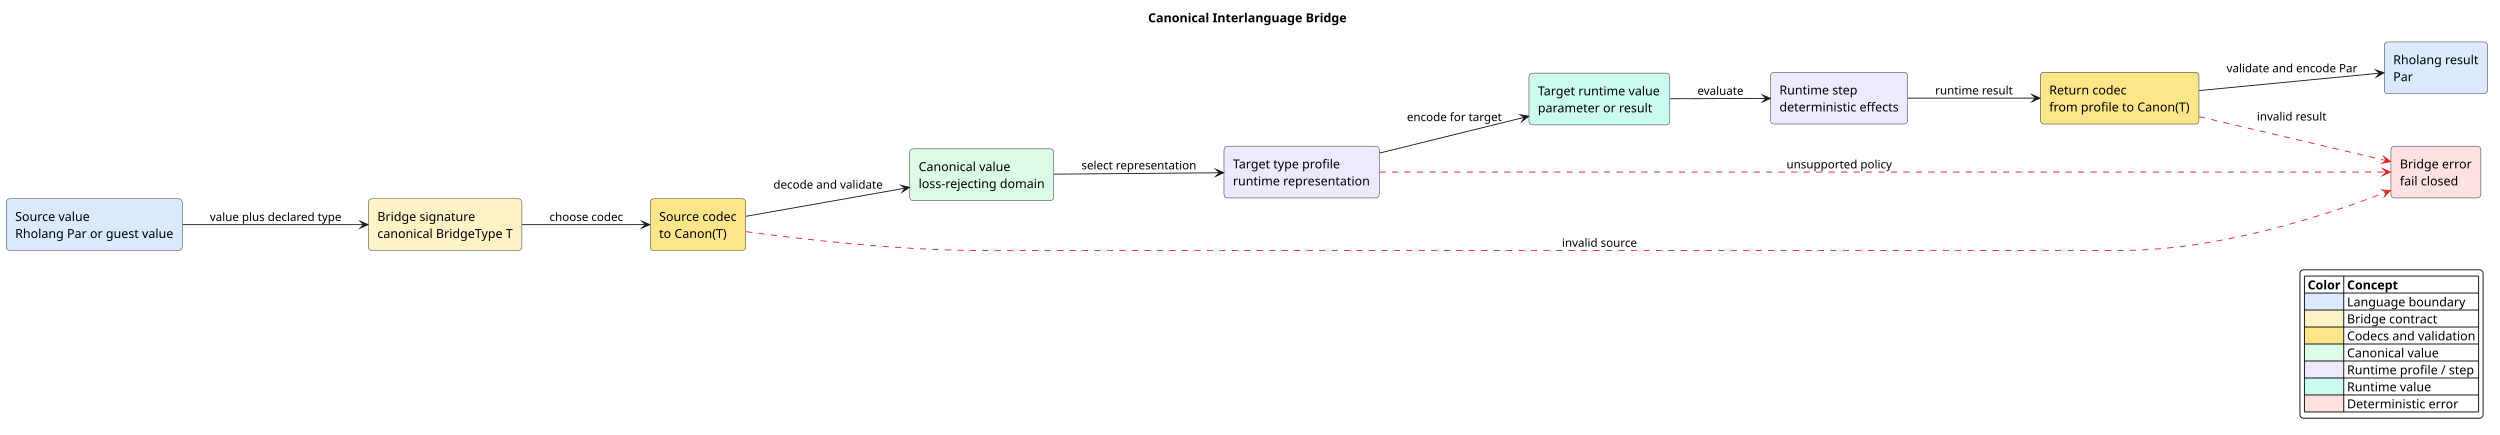
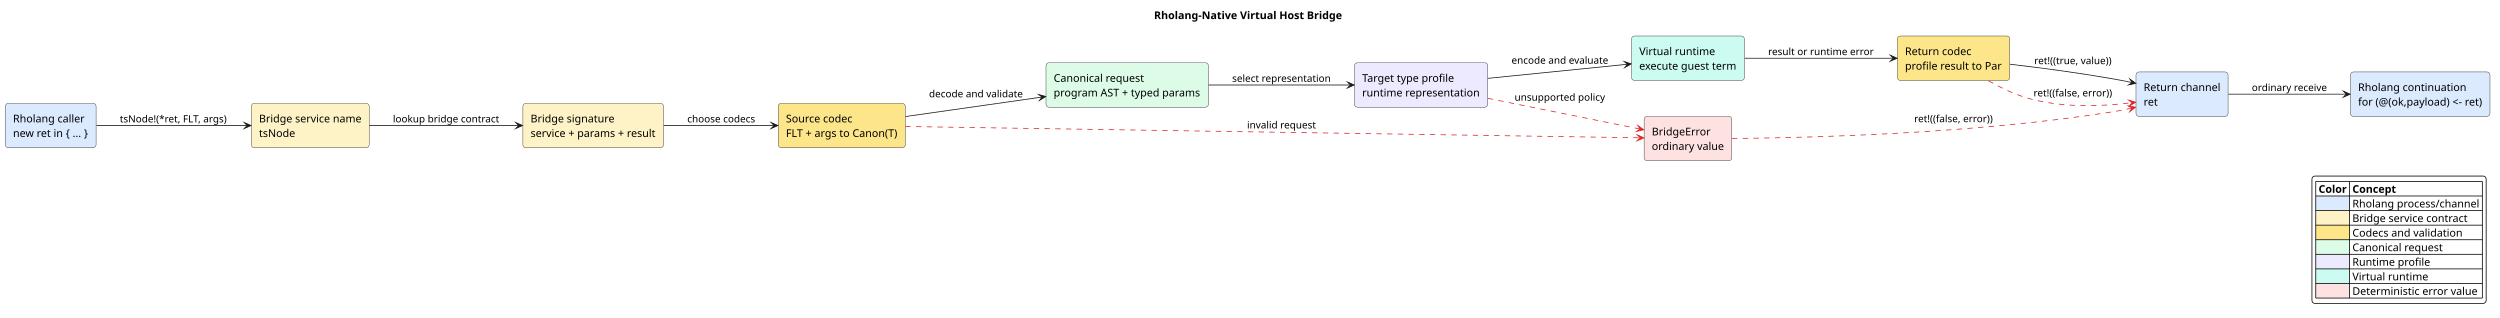
- <svg xmlns="http://www.w3.org/2000/svg" contentStyleType="text/css" data-diagram-type="DESCRIPTION" height="488px" preserveAspectRatio="none" style="width:2806px;height:488px;background:#FFFFFF;" version="1.1" viewBox="0 0 2806 488" width="2806px" zoomAndPan="magnify">
+ <svg xmlns="http://www.w3.org/2000/svg" contentStyleType="text/css" data-diagram-type="DESCRIPTION" height="415px" preserveAspectRatio="none" style="width:3269px;height:415px;background:#FFFFFF;" version="1.1" viewBox="0 0 3269 415" width="3269px" zoomAndPan="magnify">
  <defs />
  <g>
    <g class="title" data-source-line="1">
-       <text fill="#000000" font-family="sans-serif" font-size="14" font-weight="700" lengthAdjust="spacing" textLength="221.815" x="1288.597" y="24.966">Canonical Interlanguage Bridge</text>
+       <text fill="#000000" font-family="sans-serif" font-size="14" font-weight="700" lengthAdjust="spacing" textLength="244.971" x="1508.964" y="24.966">Rholang-Native Virtual Host Bridge</text>
    </g>
-     <g class="entity" data-qualified-name="Source" data-source-line="8" id="ent0001">
-       <rect fill="#DBEAFE" height="58.136" rx="4" ry="4" style="stroke:#181818;stroke-width:0.5;" width="197.519" x="7" y="223.068" />
-       <text fill="#000000" font-family="sans-serif" font-size="14" lengthAdjust="spacing" textLength="83.972" x="17" y="248.034">Source value</text>
-       <text fill="#000000" font-family="sans-serif" font-size="14" lengthAdjust="spacing" textLength="177.519" x="17" y="267.102">Rholang Par or guest value</text>
+     <g class="entity" data-qualified-name="Caller" data-source-line="8" id="ent0001">
+       <rect fill="#DBEAFE" height="58.136" rx="4" ry="4" style="stroke:#181818;stroke-width:0.5;" width="118.644" x="7" y="135.068" />
+       <text fill="#000000" font-family="sans-serif" font-size="14" lengthAdjust="spacing" textLength="93.674" x="17" y="160.034">Rholang caller</text>
+       <text fill="#000000" font-family="sans-serif" font-size="14" lengthAdjust="spacing" textLength="98.644" x="17" y="179.102">new ret in { ... }</text>
    </g>
-     <g class="entity" data-qualified-name="Sig" data-source-line="9" id="ent0002">
-       <rect fill="#FEF3C7" height="58.136" rx="4" ry="4" style="stroke:#181818;stroke-width:0.5;" width="172.249" x="413.52" y="223.068" />
-       <text fill="#000000" font-family="sans-serif" font-size="14" lengthAdjust="spacing" textLength="110.068" x="423.52" y="248.034">Bridge signature</text>
-       <text fill="#000000" font-family="sans-serif" font-size="14" lengthAdjust="spacing" textLength="152.249" x="423.52" y="267.102">canonical BridgeType T</text>
+     <g class="entity" data-qualified-name="Service" data-source-line="9" id="ent0002">
+       <rect fill="#FEF3C7" height="58.136" rx="4" ry="4" style="stroke:#181818;stroke-width:0.5;" width="154.106" x="328.64" y="135.068" />
+       <text fill="#000000" font-family="sans-serif" font-size="14" lengthAdjust="spacing" textLength="134.106" x="338.64" y="160.034">Bridge service name</text>
+       <text fill="#000000" font-family="sans-serif" font-size="14" lengthAdjust="spacing" textLength="47.376" x="338.64" y="179.102">tsNode</text>
    </g>
-     <g class="entity" data-qualified-name="Decode" data-source-line="10" id="ent0003">
-       <rect fill="#FDE68A" height="58.136" rx="4" ry="4" style="stroke:#181818;stroke-width:0.5;" width="107.262" x="729.77" y="223.068" />
-       <text fill="#000000" font-family="sans-serif" font-size="14" lengthAdjust="spacing" textLength="87.262" x="739.77" y="248.034">Source codec</text>
-       <text fill="#000000" font-family="sans-serif" font-size="14" lengthAdjust="spacing" textLength="75.824" x="739.77" y="267.102">to Canon(T)</text>
+     <g class="entity" data-qualified-name="Sig" data-source-line="10" id="ent0003">
+       <rect fill="#FEF3C7" height="58.136" rx="4" ry="4" style="stroke:#181818;stroke-width:0.5;" width="183.897" x="683.75" y="135.068" />
+       <text fill="#000000" font-family="sans-serif" font-size="14" lengthAdjust="spacing" textLength="110.068" x="693.75" y="160.034">Bridge signature</text>
+       <text fill="#000000" font-family="sans-serif" font-size="14" lengthAdjust="spacing" textLength="163.897" x="693.75" y="179.102">service + params + result</text>
    </g>
-     <g class="entity" data-qualified-name="Canon" data-source-line="11" id="ent0004">
-       <rect fill="#DCFCE7" height="58.136" rx="4" ry="4" style="stroke:#181818;stroke-width:0.5;" width="161.763" x="1021.03" y="167.068" />
-       <text fill="#000000" font-family="sans-serif" font-size="14" lengthAdjust="spacing" textLength="103.04" x="1031.03" y="192.034">Canonical value</text>
-       <text fill="#000000" font-family="sans-serif" font-size="14" lengthAdjust="spacing" textLength="141.763" x="1031.03" y="211.102">loss-rejecting domain</text>
+     <g class="entity" data-qualified-name="Decode" data-source-line="11" id="ent0004">
+       <rect fill="#FDE68A" height="58.136" rx="4" ry="4" style="stroke:#181818;stroke-width:0.5;" width="166.089" x="1017.65" y="135.068" />
+       <text fill="#000000" font-family="sans-serif" font-size="14" lengthAdjust="spacing" textLength="87.262" x="1027.65" y="160.034">Source codec</text>
+       <text fill="#000000" font-family="sans-serif" font-size="14" lengthAdjust="spacing" textLength="146.089" x="1027.65" y="179.102">FLT + args to Canon(T)</text>
    </g>
-     <g class="entity" data-qualified-name="Profile" data-source-line="12" id="ent0005">
-       <rect fill="#EDE9FE" height="58.136" rx="4" ry="4" style="stroke:#181818;stroke-width:0.5;" width="174.293" x="1373.79" y="164.068" />
-       <text fill="#000000" font-family="sans-serif" font-size="14" lengthAdjust="spacing" textLength="121.757" x="1383.79" y="189.034">Target type profile</text>
-       <text fill="#000000" font-family="sans-serif" font-size="14" lengthAdjust="spacing" textLength="154.293" x="1383.79" y="208.102">runtime representation</text>
+     <g class="entity" data-qualified-name="Canon" data-source-line="12" id="ent0005">
+       <rect fill="#DCFCE7" height="58.136" rx="4" ry="4" style="stroke:#181818;stroke-width:0.5;" width="212.387" x="1367.74" y="82.068" />
+       <text fill="#000000" font-family="sans-serif" font-size="14" lengthAdjust="spacing" textLength="118.51" x="1377.74" y="107.034">Canonical request</text>
+       <text fill="#000000" font-family="sans-serif" font-size="14" lengthAdjust="spacing" textLength="192.387" x="1377.74" y="126.102">program AST + typed params</text>
    </g>
-     <g class="entity" data-qualified-name="Runtime" data-source-line="13" id="ent0006">
-       <rect fill="#CCFBF1" height="58.136" rx="4" ry="4" style="stroke:#181818;stroke-width:0.5;" width="158.124" x="1716.09" y="82.068" />
-       <text fill="#000000" font-family="sans-serif" font-size="14" lengthAdjust="spacing" textLength="138.124" x="1726.09" y="107.034">Target runtime value</text>
-       <text fill="#000000" font-family="sans-serif" font-size="14" lengthAdjust="spacing" textLength="129.052" x="1726.09" y="126.102">parameter or result</text>
+     <g class="entity" data-qualified-name="Profile" data-source-line="13" id="ent0006">
+       <rect fill="#EDE9FE" height="58.136" rx="4" ry="4" style="stroke:#181818;stroke-width:0.5;" width="174.293" x="1771.12" y="82.068" />
+       <text fill="#000000" font-family="sans-serif" font-size="14" lengthAdjust="spacing" textLength="121.757" x="1781.12" y="107.034">Target type profile</text>
+       <text fill="#000000" font-family="sans-serif" font-size="14" lengthAdjust="spacing" textLength="154.293" x="1781.12" y="126.102">runtime representation</text>
    </g>
-     <g class="entity" data-qualified-name="Step" data-source-line="14" id="ent0007">
-       <rect fill="#EDE9FE" height="58.136" rx="4" ry="4" style="stroke:#181818;stroke-width:0.5;" width="153.839" x="1987.21" y="81.068" />
-       <text fill="#000000" font-family="sans-serif" font-size="14" lengthAdjust="spacing" textLength="87.57" x="1997.21" y="106.034">Runtime step</text>
-       <text fill="#000000" font-family="sans-serif" font-size="14" lengthAdjust="spacing" textLength="133.839" x="1997.21" y="125.102">deterministic effects</text>
+     <g class="entity" data-qualified-name="Runtime" data-source-line="14" id="ent0007">
+       <rect fill="#CCFBF1" height="58.136" rx="4" ry="4" style="stroke:#181818;stroke-width:0.5;" width="147.54" x="2133.42" y="47.068" />
+       <text fill="#000000" font-family="sans-serif" font-size="14" lengthAdjust="spacing" textLength="99.344" x="2143.42" y="72.034">Virtual runtime</text>
+       <text fill="#000000" font-family="sans-serif" font-size="14" lengthAdjust="spacing" textLength="127.54" x="2143.42" y="91.102">execute guest term</text>
    </g>
    <g class="entity" data-qualified-name="ReturnCodec" data-source-line="15" id="ent0008">
-       <rect fill="#FDE68A" height="58.136" rx="4" ry="4" style="stroke:#181818;stroke-width:0.5;" width="178.059" x="2290.05" y="81.068" />
-       <text fill="#000000" font-family="sans-serif" font-size="14" lengthAdjust="spacing" textLength="86.8" x="2300.05" y="106.034">Return codec</text>
-       <text fill="#000000" font-family="sans-serif" font-size="14" lengthAdjust="spacing" textLength="158.059" x="2300.05" y="125.102">from profile to Canon(T)</text>
+       <rect fill="#FDE68A" height="58.136" rx="4" ry="4" style="stroke:#181818;stroke-width:0.5;" width="147.049" x="2480.96" y="47.068" />
+       <text fill="#000000" font-family="sans-serif" font-size="14" lengthAdjust="spacing" textLength="86.8" x="2490.96" y="72.034">Return codec</text>
+       <text fill="#000000" font-family="sans-serif" font-size="14" lengthAdjust="spacing" textLength="127.049" x="2490.96" y="91.102">profile result to Par</text>
    </g>
-     <g class="entity" data-qualified-name="Result" data-source-line="16" id="ent0009">
-       <rect fill="#DBEAFE" height="58.136" rx="4" ry="4" style="stroke:#181818;stroke-width:0.5;" width="115.9" x="2676.11" y="47.068" />
-       <text fill="#000000" font-family="sans-serif" font-size="14" lengthAdjust="spacing" textLength="95.9" x="2686.11" y="72.034">Rholang result</text>
-       <text fill="#000000" font-family="sans-serif" font-size="14" lengthAdjust="spacing" textLength="22.106" x="2686.11" y="91.102">Par</text>
+     <g class="entity" data-qualified-name="Ret" data-source-line="16" id="ent0009">
+       <rect fill="#DBEAFE" height="58.136" rx="4" ry="4" style="stroke:#181818;stroke-width:0.5;" width="120.422" x="2793.01" y="94.068" />
+       <text fill="#000000" font-family="sans-serif" font-size="14" lengthAdjust="spacing" textLength="100.422" x="2803.01" y="119.034">Return channel</text>
+       <text fill="#000000" font-family="sans-serif" font-size="14" lengthAdjust="spacing" textLength="18.732" x="2803.01" y="138.102">ret</text>
    </g>
-     <g class="entity" data-qualified-name="Error" data-source-line="17" id="ent0010">
-       <rect fill="#FEE2E2" height="58.136" rx="4" ry="4" style="stroke:#181818;stroke-width:0.5;" width="100.962" x="2683.58" y="164.068" />
-       <text fill="#000000" font-family="sans-serif" font-size="14" lengthAdjust="spacing" textLength="80.962" x="2693.58" y="189.034">Bridge error</text>
-       <text fill="#000000" font-family="sans-serif" font-size="14" lengthAdjust="spacing" textLength="65.548" x="2693.58" y="208.102">fail closed</text>
+     <g class="entity" data-qualified-name="Cont" data-source-line="17" id="ent0010">
+       <rect fill="#DBEAFE" height="58.136" rx="4" ry="4" style="stroke:#181818;stroke-width:0.5;" width="182.469" x="3073.43" y="94.068" />
+       <text fill="#000000" font-family="sans-serif" font-size="14" lengthAdjust="spacing" textLength="141.651" x="3083.43" y="119.034">Rholang continuation</text>
+       <text fill="#000000" font-family="sans-serif" font-size="14" lengthAdjust="spacing" textLength="162.469" x="3083.43" y="138.102">for (@(ok,payload) &lt;- ret)</text>
    </g>
-     <g class="link" data-entity-1="ent0001" data-entity-2="ent0002" data-link-type="dependency" data-source-line="19" id="lnk11">
-       <path d="M204.89,252.138 C268.94,252.138 346.74,252.138 408.1,252.138" fill="none" id="Source-to-Sig" style="stroke:#181818;stroke-width:1;" />
-       <polygon fill="#181818" points="413.1,252.138,404.1,248.138,408.1,252.138,404.1,256.138,413.1,252.138" style="stroke:#181818;stroke-width:1;stroke-linejoin:miter;stroke-miterlimit:10;" />
-       <text fill="#000000" font-family="sans-serif" font-size="13" lengthAdjust="spacing" textLength="147.927" x="235.52" y="248.035">value plus declared type</text>
+     <g class="entity" data-qualified-name="Error" data-source-line="18" id="ent0011">
+       <rect fill="#FEE2E2" height="58.136" rx="4" ry="4" style="stroke:#181818;stroke-width:0.5;" width="114.668" x="2149.85" y="152.068" />
+       <text fill="#000000" font-family="sans-serif" font-size="14" lengthAdjust="spacing" textLength="77.21" x="2159.85" y="177.034">BridgeError</text>
+       <text fill="#000000" font-family="sans-serif" font-size="14" lengthAdjust="spacing" textLength="94.668" x="2159.85" y="196.102">ordinary value</text>
    </g>
-     <g class="link" data-entity-1="ent0002" data-entity-2="ent0003" data-link-type="dependency" data-source-line="20" id="lnk12">
-       <path d="M585.94,252.138 C632.59,252.138 683.92,252.138 724.28,252.138" fill="none" id="Sig-to-Decode" style="stroke:#181818;stroke-width:1;" />
-       <polygon fill="#181818" points="729.28,252.138,720.28,248.138,724.28,252.138,720.28,256.138,729.28,252.138" style="stroke:#181818;stroke-width:1;stroke-linejoin:miter;stroke-miterlimit:10;" />
-       <text fill="#000000" font-family="sans-serif" font-size="13" lengthAdjust="spacing" textLength="82.615" x="616.77" y="248.035">choose codec</text>
+     <g class="link" data-entity-1="ent0001" data-entity-2="ent0002" data-link-type="dependency" data-source-line="20" id="lnk12">
+       <path d="M126.09,164.138 C182.16,164.138 261.93,164.138 323.23,164.138" fill="none" id="Caller-to-Service" style="stroke:#181818;stroke-width:1;" />
+       <polygon fill="#181818" points="328.23,164.138,319.23,160.138,323.23,164.138,319.23,168.138,328.23,164.138" style="stroke:#181818;stroke-width:1;stroke-linejoin:miter;stroke-miterlimit:10;" />
+       <text fill="#000000" font-family="sans-serif" font-size="13" lengthAdjust="spacing" textLength="141.245" x="156.64" y="160.035">tsNode!(*ret, FLT, args)</text>
    </g>
-     <g class="link" data-entity-1="ent0003" data-entity-2="ent0004" data-link-type="dependency" data-source-line="21" id="lnk13">
-       <path d="M837.38,242.768 C887.44,233.908 958.317,221.369 1015.787,211.199" fill="none" id="Decode-to-Canon" style="stroke:#181818;stroke-width:1;" />
-       <polygon fill="#181818" points="1020.71,210.328,1011.151,207.957,1015.787,211.199,1012.545,215.835,1020.71,210.328" style="stroke:#181818;stroke-width:1;stroke-linejoin:miter;stroke-miterlimit:10;" />
-       <text fill="#000000" font-family="sans-serif" font-size="13" lengthAdjust="spacing" textLength="122.759" x="868.03" y="211.745">decode and validate</text>
+     <g class="link" data-entity-1="ent0002" data-entity-2="ent0003" data-link-type="dependency" data-source-line="21" id="lnk13">
+       <path d="M482.95,164.138 C541.16,164.138 616.58,164.138 678.25,164.138" fill="none" id="Service-to-Sig" style="stroke:#181818;stroke-width:1;" />
+       <polygon fill="#181818" points="683.25,164.138,674.25,160.138,678.25,164.138,674.25,168.138,683.25,164.138" style="stroke:#181818;stroke-width:1;stroke-linejoin:miter;stroke-miterlimit:10;" />
+       <text fill="#000000" font-family="sans-serif" font-size="13" lengthAdjust="spacing" textLength="139.282" x="513.75" y="160.035">lookup bridge contract</text>
    </g>
-     <g class="link" data-entity-1="ent0003" data-entity-2="ent0010" data-link-type="dependency" data-source-line="22" id="lnk14">
-       <path d="M837.47,259.988 C900.23,268.578 1007.93,281.138 1100.91,281.138 C1100.91,281.138 1100.91,281.138 2380.08,281.138 C2490.92,281.138 2611.014,241.576 2678.514,215.566" fill="none" id="Decode-to-Error" style="stroke:#DC2626;stroke-width:1;stroke-dasharray:7,7;" />
-       <polygon fill="#DC2626" points="2683.18,213.768,2673.344,213.272,2678.514,215.566,2676.22,220.737,2683.18,213.768" style="stroke:#DC2626;stroke-width:1;stroke-linejoin:miter;stroke-miterlimit:10;" />
-       <text fill="#000000" font-family="sans-serif" font-size="13" lengthAdjust="spacing" textLength="84.435" x="1753.15" y="277.035">invalid source</text>
+     <g class="link" data-entity-1="ent0003" data-entity-2="ent0004" data-link-type="dependency" data-source-line="22" id="lnk14">
+       <path d="M867.96,164.138 C914.88,164.138 966.62,164.138 1012.21,164.138" fill="none" id="Sig-to-Decode" style="stroke:#181818;stroke-width:1;" />
+       <polygon fill="#181818" points="1017.21,164.138,1008.21,160.138,1012.21,164.138,1008.21,168.138,1017.21,164.138" style="stroke:#181818;stroke-width:1;stroke-linejoin:miter;stroke-miterlimit:10;" />
+       <text fill="#000000" font-family="sans-serif" font-size="13" lengthAdjust="spacing" textLength="88.842" x="898.65" y="160.035">choose codecs</text>
    </g>
    <g class="link" data-entity-1="ent0004" data-entity-2="ent0005" data-link-type="dependency" data-source-line="23" id="lnk15">
-       <path d="M1183.04,195.468 C1239.68,194.988 1310.54,194.4 1368.53,193.91" fill="none" id="Canon-to-Profile" style="stroke:#181818;stroke-width:1;" />
-       <polygon fill="#181818" points="1373.53,193.868,1364.496,189.944,1368.53,193.91,1364.564,197.944,1373.53,193.868" style="stroke:#181818;stroke-width:1;stroke-linejoin:miter;stroke-miterlimit:10;" />
-       <text fill="#000000" font-family="sans-serif" font-size="13" lengthAdjust="spacing" textLength="129.48" x="1213.79" y="190.095">select representation</text>
+       <path d="M1184.08,152.378 C1238.13,144.658 1304.34,135.204 1362.51,126.904" fill="none" id="Decode-to-Canon" style="stroke:#181818;stroke-width:1;" />
+       <polygon fill="#181818" points="1367.46,126.198,1357.985,123.509,1362.51,126.904,1359.115,131.429,1367.46,126.198" style="stroke:#181818;stroke-width:1;stroke-linejoin:miter;stroke-miterlimit:10;" />
+       <text fill="#000000" font-family="sans-serif" font-size="13" lengthAdjust="spacing" textLength="122.759" x="1214.74" y="127.235">decode and validate</text>
    </g>
-     <g class="link" data-entity-1="ent0005" data-entity-2="ent0006" data-link-type="dependency" data-source-line="24" id="lnk16">
-       <path d="M1548.36,171.808 C1600.17,159.018 1660.686,144.087 1710.976,131.667" fill="none" id="Profile-to-Runtime" style="stroke:#181818;stroke-width:1;" />
-       <polygon fill="#181818" points="1715.83,130.468,1706.133,128.743,1710.976,131.667,1708.052,136.509,1715.83,130.468" style="stroke:#181818;stroke-width:1;stroke-linejoin:miter;stroke-miterlimit:10;" />
-       <text fill="#000000" font-family="sans-serif" font-size="13" lengthAdjust="spacing" textLength="106.639" x="1579.09" y="135.905">encode for target</text>
+     <g class="link" data-entity-1="ent0004" data-entity-2="ent0011" data-link-type="dependency" data-source-line="24" id="lnk16">
+       <path d="M1183.81,165.408 C1397.65,168.698 1962.781,177.391 2144.621,180.191" fill="none" id="Decode-to-Error" style="stroke:#DC2626;stroke-width:1;stroke-dasharray:7,7;" />
+       <polygon fill="#DC2626" points="2149.62,180.268,2140.683,176.13,2144.621,180.191,2140.559,184.129,2149.62,180.268" style="stroke:#DC2626;stroke-width:1;stroke-linejoin:miter;stroke-miterlimit:10;" />
+       <text fill="#000000" font-family="sans-serif" font-size="13" lengthAdjust="spacing" textLength="90.35" x="1630.62" y="167.945">invalid request</text>
    </g>
-     <g class="link" data-entity-1="ent0005" data-entity-2="ent0010" data-link-type="dependency" data-source-line="25" id="lnk17">
-       <path d="M1548.33,193.138 C1615.38,193.138 1710.66,193.138 1794.15,193.138 C1794.15,193.138 1794.15,193.138 2380.08,193.138 C2488.09,193.138 2609.69,193.138 2678.08,193.138" fill="none" id="Profile-to-Error" style="stroke:#DC2626;stroke-width:1;stroke-dasharray:7,7;" />
-       <polygon fill="#DC2626" points="2683.08,193.138,2674.08,189.138,2678.08,193.138,2674.08,197.138,2683.08,193.138" style="stroke:#DC2626;stroke-width:1;stroke-linejoin:miter;stroke-miterlimit:10;" />
-       <text fill="#000000" font-family="sans-serif" font-size="13" lengthAdjust="spacing" textLength="118.391" x="2005.13" y="189.035">unsupported policy</text>
+     <g class="link" data-entity-1="ent0005" data-entity-2="ent0006" data-link-type="dependency" data-source-line="25" id="lnk17">
+       <path d="M1580.42,111.138 C1640.32,111.138 1709.37,111.138 1765.81,111.138" fill="none" id="Canon-to-Profile" style="stroke:#181818;stroke-width:1;" />
+       <polygon fill="#181818" points="1770.81,111.138,1761.81,107.138,1765.81,111.138,1761.81,115.138,1770.81,111.138" style="stroke:#181818;stroke-width:1;stroke-linejoin:miter;stroke-miterlimit:10;" />
+       <text fill="#000000" font-family="sans-serif" font-size="13" lengthAdjust="spacing" textLength="129.48" x="1611.12" y="107.035">select representation</text>
    </g>
    <g class="link" data-entity-1="ent0006" data-entity-2="ent0007" data-link-type="dependency" data-source-line="26" id="lnk18">
-       <path d="M1874.45,110.848 C1909.99,110.718 1946.87,110.576 1982.13,110.446" fill="none" id="Runtime-to-Step" style="stroke:#181818;stroke-width:1;" />
-       <polygon fill="#181818" points="1987.13,110.428,1978.115,106.461,1982.13,110.446,1978.145,114.461,1987.13,110.428" style="stroke:#181818;stroke-width:1;stroke-linejoin:miter;stroke-miterlimit:10;" />
-       <text fill="#000000" font-family="sans-serif" font-size="13" lengthAdjust="spacing" textLength="51.935" x="1905.21" y="106.445">evaluate</text>
+       <path d="M1945.47,102.448 C2003.16,96.618 2073.295,89.55 2128.065,84.02" fill="none" id="Profile-to-Runtime" style="stroke:#181818;stroke-width:1;" />
+       <polygon fill="#181818" points="2133.04,83.518,2123.684,80.442,2128.065,84.02,2124.487,88.402,2133.04,83.518" style="stroke:#181818;stroke-width:1;stroke-linejoin:miter;stroke-miterlimit:10;" />
+       <text fill="#000000" font-family="sans-serif" font-size="13" lengthAdjust="spacing" textLength="126.815" x="1976.42" y="83.355">encode and evaluate</text>
    </g>
-     <g class="link" data-entity-1="ent0007" data-entity-2="ent0008" data-link-type="dependency" data-source-line="27" id="lnk19">
-       <path d="M2141.29,110.138 C2186.07,110.138 2237.88,110.138 2284.64,110.138" fill="none" id="Step-to-ReturnCodec" style="stroke:#181818;stroke-width:1;" />
-       <polygon fill="#181818" points="2289.64,110.138,2280.64,106.138,2284.64,110.138,2280.64,114.138,2289.64,110.138" style="stroke:#181818;stroke-width:1;stroke-linejoin:miter;stroke-miterlimit:10;" />
-       <text fill="#000000" font-family="sans-serif" font-size="13" lengthAdjust="spacing" textLength="87.36" x="2172.05" y="106.035">runtime result</text>
+     <g class="link" data-entity-1="ent0006" data-entity-2="ent0011" data-link-type="dependency" data-source-line="27" id="lnk19">
+       <path d="M1945.47,128.538 C2009.18,141.388 2089.229,157.539 2144.579,168.709" fill="none" id="Profile-to-Error" style="stroke:#DC2626;stroke-width:1;stroke-dasharray:7,7;" />
+       <polygon fill="#DC2626" points="2149.48,169.698,2141.449,163.997,2144.579,168.709,2139.867,171.839,2149.48,169.698" style="stroke:#DC2626;stroke-width:1;stroke-linejoin:miter;stroke-miterlimit:10;" />
+       <text fill="#000000" font-family="sans-serif" font-size="13" lengthAdjust="spacing" textLength="118.391" x="1980.42" y="131.675">unsupported policy</text>
    </g>
-     <g class="link" data-entity-1="ent0008" data-entity-2="ent0009" data-link-type="dependency" data-source-line="28" id="lnk20">
-       <path d="M2468.24,101.648 C2533.18,95.398 2614.633,87.547 2670.803,82.137" fill="none" id="ReturnCodec-to-Result" style="stroke:#181818;stroke-width:1;" />
-       <polygon fill="#181818" points="2675.78,81.658,2666.438,78.539,2670.803,82.137,2667.205,86.502,2675.78,81.658" style="stroke:#181818;stroke-width:1;stroke-linejoin:miter;stroke-miterlimit:10;" />
-       <text fill="#000000" font-family="sans-serif" font-size="13" lengthAdjust="spacing" textLength="146.705" x="2499.11" y="81.155">validate and encode Par</text>
+     <g class="link" data-entity-1="ent0007" data-entity-2="ent0008" data-link-type="dependency" data-source-line="28" id="lnk20">
+       <path d="M2281.41,76.138 C2340.11,76.138 2417.06,76.138 2475.66,76.138" fill="none" id="Runtime-to-ReturnCodec" style="stroke:#181818;stroke-width:1;" />
+       <polygon fill="#181818" points="2480.66,76.138,2471.66,72.138,2475.66,76.138,2471.66,80.138,2480.66,76.138" style="stroke:#181818;stroke-width:1;stroke-linejoin:miter;stroke-miterlimit:10;" />
+       <text fill="#000000" font-family="sans-serif" font-size="13" lengthAdjust="spacing" textLength="138.658" x="2311.96" y="72.035">result or runtime error</text>
    </g>
-     <g class="link" data-entity-1="ent0008" data-entity-2="ent0010" data-link-type="dependency" data-source-line="29" id="lnk21">
-       <path d="M2468.24,130.868 C2536.14,146.838 2622.663,167.184 2678.403,180.284" fill="none" id="ReturnCodec-to-Error" style="stroke:#DC2626;stroke-width:1;stroke-dasharray:7,7;" />
-       <polygon fill="#DC2626" points="2683.27,181.428,2675.424,175.475,2678.403,180.284,2673.594,183.263,2683.27,181.428" style="stroke:#DC2626;stroke-width:1;stroke-linejoin:miter;stroke-miterlimit:10;" />
-       <text fill="#000000" font-family="sans-serif" font-size="13" lengthAdjust="spacing" textLength="78.377" x="2533.11" y="135.255">invalid result</text>
+     <g class="link" data-entity-1="ent0008" data-entity-2="ent0009" data-link-type="dependency" data-source-line="29" id="lnk21">
+       <path d="M2628.24,83.958 C2668.16,88.668 2718.46,95.268 2763.01,103.138 C2772.7,104.858 2778.041,105.859 2787.971,107.989" fill="none" id="ReturnCodec-to-Ret" style="stroke:#181818;stroke-width:1;" />
+       <polygon fill="#181818" points="2792.86,109.038,2784.899,103.239,2787.971,107.989,2783.221,111.061,2792.86,109.038" style="stroke:#181818;stroke-width:1;stroke-linejoin:miter;stroke-miterlimit:10;" />
+       <text fill="#000000" font-family="sans-serif" font-size="13" lengthAdjust="spacing" textLength="101.4" x="2660.01" y="83.895">ret!((true, value))</text>
    </g>
-     <g class="legend" data-source-line="31">
-       <rect fill="none" height="166.543" rx="4" ry="4" style="stroke:#000000;stroke-width:1;" width="205.565" x="2581.444" y="302.844" />
-       <text fill="#000000" font-family="sans-serif" font-size="14" font-weight="700" lengthAdjust="spacing" textLength="36.918" x="2590.084" y="324.81">Color</text>
-       <text fill="#000000" font-family="sans-serif" font-size="14" font-weight="700" lengthAdjust="spacing" textLength="57.344" x="2634.282" y="324.81">Concept</text>
-       <rect fill="#DBEAFE" height="19.068" style="stroke:none;stroke-width:1;" width="44.198" x="2586.444" y="328.912" />
-       <text fill="#000000" font-family="sans-serif" font-size="14" lengthAdjust="spacing" textLength="3.64" x="2586.444" y="343.878"> </text>
-       <text fill="#000000" font-family="sans-serif" font-size="14" lengthAdjust="spacing" textLength="132.874" x="2634.282" y="343.878">Language boundary</text>
-       <rect fill="#FEF3C7" height="19.068" style="stroke:none;stroke-width:1;" width="44.198" x="2586.444" y="347.98" />
-       <text fill="#000000" font-family="sans-serif" font-size="14" lengthAdjust="spacing" textLength="3.64" x="2586.444" y="362.946"> </text>
-       <text fill="#000000" font-family="sans-serif" font-size="14" lengthAdjust="spacing" textLength="101.556" x="2634.282" y="362.946">Bridge contract</text>
-       <rect fill="#FDE68A" height="19.068" style="stroke:none;stroke-width:1;" width="44.198" x="2586.444" y="367.048" />
-       <text fill="#000000" font-family="sans-serif" font-size="14" lengthAdjust="spacing" textLength="3.64" x="2586.444" y="382.014"> </text>
-       <text fill="#000000" font-family="sans-serif" font-size="14" lengthAdjust="spacing" textLength="144.087" x="2634.282" y="382.014">Codecs and validation</text>
-       <rect fill="#DCFCE7" height="19.068" style="stroke:none;stroke-width:1;" width="44.198" x="2586.444" y="386.116" />
-       <text fill="#000000" font-family="sans-serif" font-size="14" lengthAdjust="spacing" textLength="3.64" x="2586.444" y="401.082"> </text>
-       <text fill="#000000" font-family="sans-serif" font-size="14" lengthAdjust="spacing" textLength="103.04" x="2634.282" y="401.082">Canonical value</text>
-       <rect fill="#EDE9FE" height="19.068" style="stroke:none;stroke-width:1;" width="44.198" x="2586.444" y="405.183" />
-       <text fill="#000000" font-family="sans-serif" font-size="14" lengthAdjust="spacing" textLength="3.64" x="2586.444" y="420.149"> </text>
-       <text fill="#000000" font-family="sans-serif" font-size="14" lengthAdjust="spacing" textLength="142.855" x="2634.282" y="420.149">Runtime profile / step</text>
-       <rect fill="#CCFBF1" height="19.068" style="stroke:none;stroke-width:1;" width="44.198" x="2586.444" y="424.251" />
-       <text fill="#000000" font-family="sans-serif" font-size="14" lengthAdjust="spacing" textLength="3.64" x="2586.444" y="439.217"> </text>
-       <text fill="#000000" font-family="sans-serif" font-size="14" lengthAdjust="spacing" textLength="94.43" x="2634.282" y="439.217">Runtime value</text>
-       <rect fill="#FEE2E2" height="19.068" style="stroke:none;stroke-width:1;" width="44.198" x="2586.444" y="443.319" />
-       <text fill="#000000" font-family="sans-serif" font-size="14" lengthAdjust="spacing" textLength="3.64" x="2586.444" y="458.285"> </text>
-       <text fill="#000000" font-family="sans-serif" font-size="14" lengthAdjust="spacing" textLength="125.257" x="2634.282" y="458.285">Deterministic error</text>
-       <line style="stroke:#000000;stroke-width:1;" x1="2586.444" x2="2782.01" y1="309.844" y2="309.844" />
-       <line style="stroke:#000000;stroke-width:1;" x1="2586.444" x2="2782.01" y1="328.912" y2="328.912" />
-       <line style="stroke:#000000;stroke-width:1;" x1="2586.444" x2="2782.01" y1="347.98" y2="347.98" />
-       <line style="stroke:#000000;stroke-width:1;" x1="2586.444" x2="2782.01" y1="367.048" y2="367.048" />
-       <line style="stroke:#000000;stroke-width:1;" x1="2586.444" x2="2782.01" y1="386.116" y2="386.116" />
-       <line style="stroke:#000000;stroke-width:1;" x1="2586.444" x2="2782.01" y1="405.183" y2="405.183" />
-       <line style="stroke:#000000;stroke-width:1;" x1="2586.444" x2="2782.01" y1="424.251" y2="424.251" />
-       <line style="stroke:#000000;stroke-width:1;" x1="2586.444" x2="2782.01" y1="443.319" y2="443.319" />
-       <line style="stroke:#000000;stroke-width:1;" x1="2586.444" x2="2782.01" y1="462.387" y2="462.387" />
-       <line style="stroke:#000000;stroke-width:1;" x1="2586.444" x2="2586.444" y1="309.844" y2="462.387" />
-       <line style="stroke:#000000;stroke-width:1;" x1="2630.642" x2="2630.642" y1="309.844" y2="462.387" />
-       <line style="stroke:#000000;stroke-width:1;" x1="2782.01" x2="2782.01" y1="309.844" y2="462.387" />
+     <g class="link" data-entity-1="ent0008" data-entity-2="ent0009" data-link-type="dependency" data-source-line="31" id="lnk23">
+       <path d="M2600.02,105.618 C2617.37,115.458 2637.89,125.168 2658.01,130.138 C2702.22,141.068 2748.848,139.147 2787.738,134.297" fill="none" id="ReturnCodec-to-Ret-1" style="stroke:#DC2626;stroke-width:1;stroke-dasharray:7,7;" />
+       <polygon fill="#DC2626" points="2792.7,133.678,2783.274,130.822,2787.738,134.297,2784.264,138.761,2792.7,133.678" style="stroke:#DC2626;stroke-width:1;stroke-linejoin:miter;stroke-miterlimit:10;" />
+       <text fill="#000000" font-family="sans-serif" font-size="13" lengthAdjust="spacing" textLength="103.337" x="2659.01" y="126.035">ret!((false, error))</text>
+     </g>
+     <g class="link" data-entity-1="ent0011" data-entity-2="ent0009" data-link-type="dependency" data-source-line="30" id="lnk22">
+       <path d="M2264.88,181.088 C2365.73,180.218 2582.62,174.818 2763.01,146.138 C2772.64,144.608 2777.884,143.649 2787.694,141.329" fill="none" id="Error-to-Ret" style="stroke:#DC2626;stroke-width:1;stroke-dasharray:7,7;" />
+       <polygon fill="#DC2626" points="2792.56,140.178,2782.881,138.357,2787.694,141.329,2784.722,146.142,2792.56,140.178" style="stroke:#DC2626;stroke-width:1;stroke-linejoin:miter;stroke-miterlimit:10;" />
+       <text fill="#000000" font-family="sans-serif" font-size="13" lengthAdjust="spacing" textLength="103.337" x="2502.98" y="159.775">ret!((false, error))</text>
+     </g>
+     <g class="link" data-entity-1="ent0009" data-entity-2="ent0010" data-link-type="dependency" data-source-line="32" id="lnk24">
+       <path d="M2913.88,123.138 C2959.02,123.138 3016.77,123.138 3068.09,123.138" fill="none" id="Ret-to-Cont" style="stroke:#181818;stroke-width:1;" />
+       <polygon fill="#181818" points="3073.09,123.138,3064.09,119.138,3068.09,123.138,3064.09,127.138,3073.09,123.138" style="stroke:#181818;stroke-width:1;stroke-linejoin:miter;stroke-miterlimit:10;" />
+       <text fill="#000000" font-family="sans-serif" font-size="13" lengthAdjust="spacing" textLength="98.852" x="2944.43" y="119.035">ordinary receive</text>
+     </g>
+     <g class="legend" data-source-line="34">
+       <rect fill="none" height="166.543" rx="4" ry="4" style="stroke:#000000;stroke-width:1;" width="227.811" x="3023.088" y="230.204" />
+       <text fill="#000000" font-family="sans-serif" font-size="14" font-weight="700" lengthAdjust="spacing" textLength="36.918" x="3031.728" y="252.17">Color</text>
+       <text fill="#000000" font-family="sans-serif" font-size="14" font-weight="700" lengthAdjust="spacing" textLength="57.344" x="3075.926" y="252.17">Concept</text>
+       <rect fill="#DBEAFE" height="19.068" style="stroke:none;stroke-width:1;" width="44.198" x="3028.088" y="256.272" />
+       <text fill="#000000" font-family="sans-serif" font-size="14" lengthAdjust="spacing" textLength="3.64" x="3028.088" y="271.238"> </text>
+       <text fill="#000000" font-family="sans-serif" font-size="14" lengthAdjust="spacing" textLength="166.333" x="3075.926" y="271.238">Rholang process/channel</text>
+       <rect fill="#FEF3C7" height="19.068" style="stroke:none;stroke-width:1;" width="44.198" x="3028.088" y="275.34" />
+       <text fill="#000000" font-family="sans-serif" font-size="14" lengthAdjust="spacing" textLength="3.64" x="3028.088" y="290.305"> </text>
+       <text fill="#000000" font-family="sans-serif" font-size="14" lengthAdjust="spacing" textLength="150.919" x="3075.926" y="290.305">Bridge service contract</text>
+       <rect fill="#FDE68A" height="19.068" style="stroke:none;stroke-width:1;" width="44.198" x="3028.088" y="294.408" />
+       <text fill="#000000" font-family="sans-serif" font-size="14" lengthAdjust="spacing" textLength="3.64" x="3028.088" y="309.373"> </text>
+       <text fill="#000000" font-family="sans-serif" font-size="14" lengthAdjust="spacing" textLength="144.087" x="3075.926" y="309.373">Codecs and validation</text>
+       <rect fill="#DCFCE7" height="19.068" style="stroke:none;stroke-width:1;" width="44.198" x="3028.088" y="313.475" />
+       <text fill="#000000" font-family="sans-serif" font-size="14" lengthAdjust="spacing" textLength="3.64" x="3028.088" y="328.441"> </text>
+       <text fill="#000000" font-family="sans-serif" font-size="14" lengthAdjust="spacing" textLength="118.51" x="3075.926" y="328.441">Canonical request</text>
+       <rect fill="#EDE9FE" height="19.068" style="stroke:none;stroke-width:1;" width="44.198" x="3028.088" y="332.543" />
+       <text fill="#000000" font-family="sans-serif" font-size="14" lengthAdjust="spacing" textLength="3.64" x="3028.088" y="347.509"> </text>
+       <text fill="#000000" font-family="sans-serif" font-size="14" lengthAdjust="spacing" textLength="102.102" x="3075.926" y="347.509">Runtime profile</text>
+       <rect fill="#CCFBF1" height="19.068" style="stroke:none;stroke-width:1;" width="44.198" x="3028.088" y="351.611" />
+       <text fill="#000000" font-family="sans-serif" font-size="14" lengthAdjust="spacing" textLength="3.64" x="3028.088" y="366.577"> </text>
+       <text fill="#000000" font-family="sans-serif" font-size="14" lengthAdjust="spacing" textLength="99.344" x="3075.926" y="366.577">Virtual runtime</text>
+       <rect fill="#FEE2E2" height="19.068" style="stroke:none;stroke-width:1;" width="44.198" x="3028.088" y="370.679" />
+       <text fill="#000000" font-family="sans-serif" font-size="14" lengthAdjust="spacing" textLength="3.64" x="3028.088" y="385.645"> </text>
+       <text fill="#000000" font-family="sans-serif" font-size="14" lengthAdjust="spacing" textLength="164.023" x="3075.926" y="385.645">Deterministic error value</text>
+       <line style="stroke:#000000;stroke-width:1;" x1="3028.088" x2="3245.899" y1="237.204" y2="237.204" />
+       <line style="stroke:#000000;stroke-width:1;" x1="3028.088" x2="3245.899" y1="256.272" y2="256.272" />
+       <line style="stroke:#000000;stroke-width:1;" x1="3028.088" x2="3245.899" y1="275.34" y2="275.34" />
+       <line style="stroke:#000000;stroke-width:1;" x1="3028.088" x2="3245.899" y1="294.408" y2="294.408" />
+       <line style="stroke:#000000;stroke-width:1;" x1="3028.088" x2="3245.899" y1="313.475" y2="313.475" />
+       <line style="stroke:#000000;stroke-width:1;" x1="3028.088" x2="3245.899" y1="332.543" y2="332.543" />
+       <line style="stroke:#000000;stroke-width:1;" x1="3028.088" x2="3245.899" y1="351.611" y2="351.611" />
+       <line style="stroke:#000000;stroke-width:1;" x1="3028.088" x2="3245.899" y1="370.679" y2="370.679" />
+       <line style="stroke:#000000;stroke-width:1;" x1="3028.088" x2="3245.899" y1="389.747" y2="389.747" />
+       <line style="stroke:#000000;stroke-width:1;" x1="3028.088" x2="3028.088" y1="237.204" y2="389.747" />
+       <line style="stroke:#000000;stroke-width:1;" x1="3072.286" x2="3072.286" y1="237.204" y2="389.747" />
+       <line style="stroke:#000000;stroke-width:1;" x1="3245.899" x2="3245.899" y1="237.204" y2="389.747" />
    </g>
  </g>
</svg>
